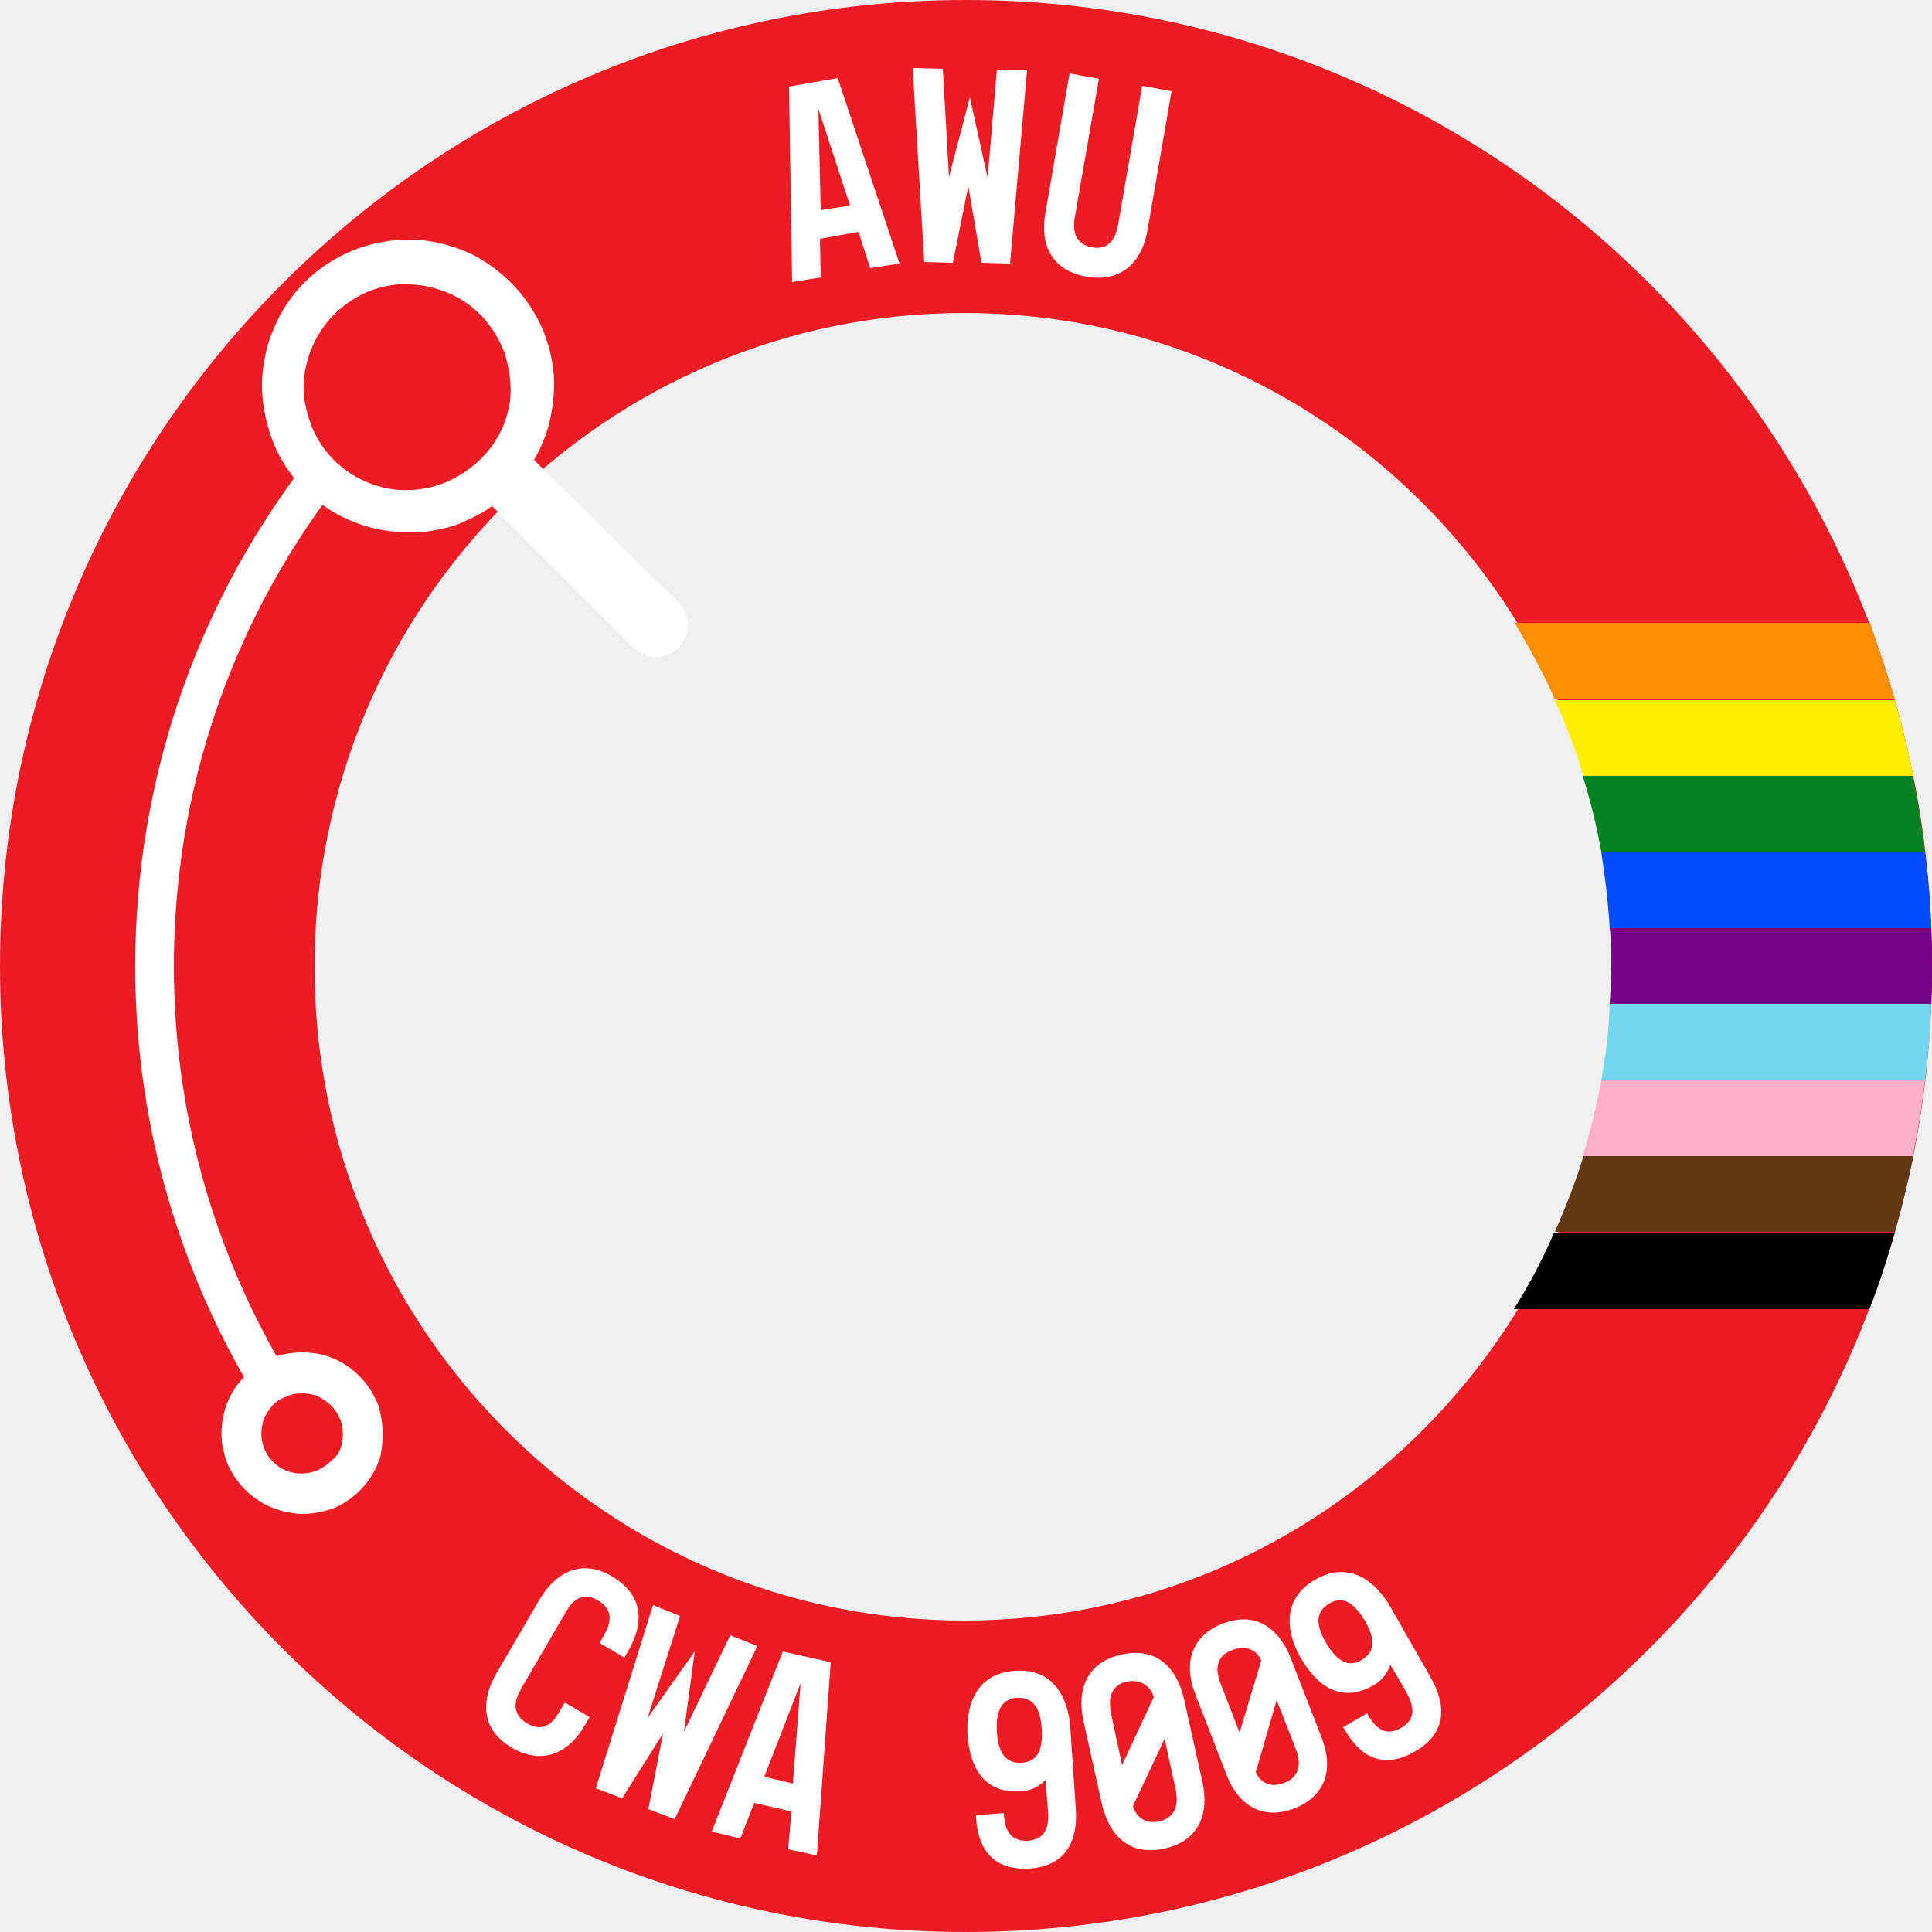
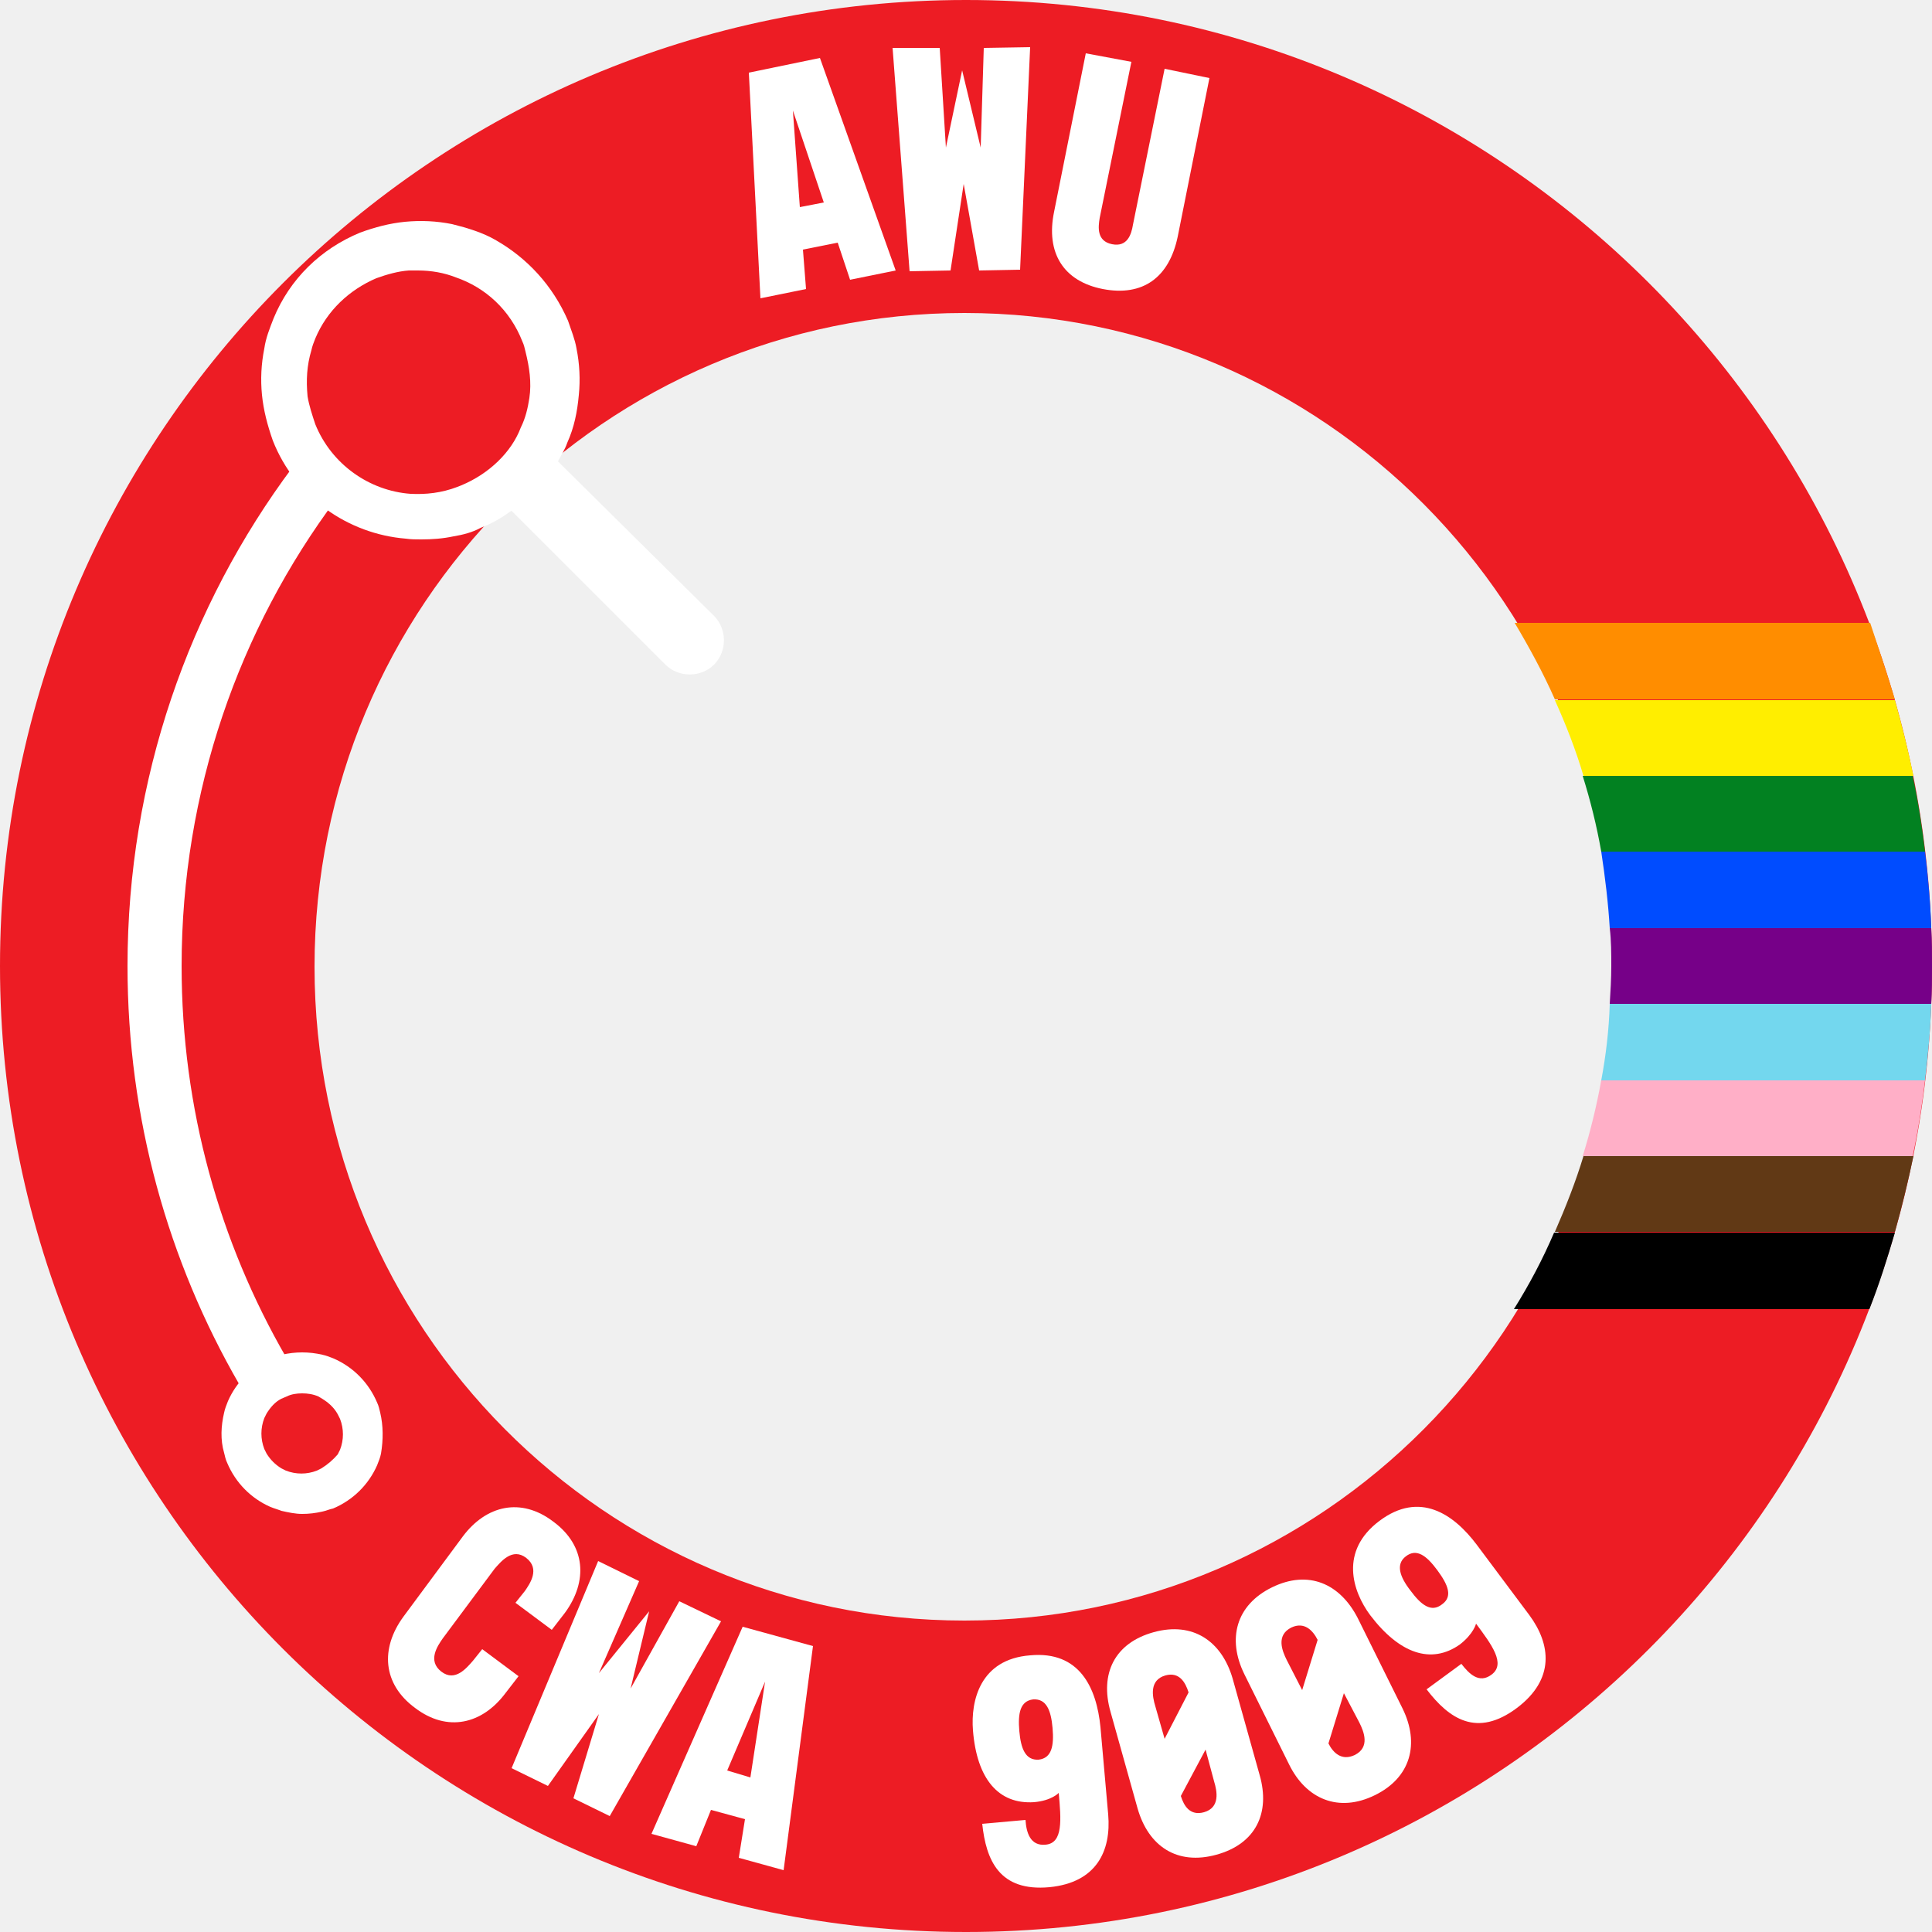
- <svg xmlns="http://www.w3.org/2000/svg" xmlns:ns1="http://vectornator.io" version="1.1" id="Layer_1" x="0px" y="0px" viewBox="0 0 250 250" width="250px" height="250px" style="enable-background:new 0 0 250 250;" xml:space="preserve">
+ <svg xmlns="http://www.w3.org/2000/svg" xmlns:ns1="http://vectornator.io" version="1.1" id="Layer_1" x="0px" y="0px" width="250px" height="250px" viewBox="0 0 250 250" style="enable-background:new 0 0 250 250;" xml:space="preserve">
  <style type="text/css">
	.st0{fill:#ED1C24;}
	.st1{fill:none;}
- 	.st2{enable-background:new    ;}
- 	.st3{fill:#FFFFFF;}
+ 	.st2{fill:#FFFFFF;}
+ 	.st3{enable-background:new    ;}
	.st4{fill:#FF8D00;}
	.st5{fill:#FFEE00;}
	.st6{fill:#028121;}
	.st7{fill:#004CFF;}
	.st8{fill:#760088;}
	.st9{fill:#73D7EE;}
	.st10{fill:#FFAFC7;}
	.st11{fill:#613915;}
- 	.st12{fill:none;stroke:#FFFFFF;stroke-width:5;stroke-miterlimit:3.277;}
+ 	.st12{fill:none;stroke:#FFFFFF;stroke-width:7;stroke-miterlimit:3.277;}
</style>
  <g id="g2896" ns1:layerName="g2896">
    <path class="st0" d="M125,0C56,0,0,56,0,125s56,125,125,125s125-56,125-125S194,0,125,0z M124.8,40.5c46.5,0,84.1,37.9,84.1,84.6   s-37.7,84.6-84.1,84.6c-46.5,0-84.1-37.9-84.1-84.6C40.7,78.4,78.3,40.5,124.8,40.5z" />
  </g>
-   <circle class="st1" cx="125" cy="125" r="91" />
-   <g class="st2">
-     <path class="st3" d="M102.5,36.5l-0.4-25.3l6.3-1.1l8,24l-3.8,0.6l-1.5-4.7l-5,0.9l0.1,5L102.5,36.5z M110,26.6l-4.1-12.5l0.3,13.1   L110,26.6z" />
+   <g>
+     <circle class="st1" cx="125" cy="125" r="90" />
+     <path class="st2" d="M96.9,9.4l9.2-1.9l9.8,27.5l-5.9,1.2l-1.6-4.8l-4.5,0.9l0.4,5.1l-5.9,1.2L96.9,9.4z M106.6,26.2l-4-11.9   l0.9,12.5L106.6,26.2z" />
+     <path class="st2" d="M121.6,6.2l0.8,12.9l2.1-10l2.4,10l0.4-12.9l6-0.1L132,34.9l-5.3,0.1l-2-11.2L123,35l-5.3,0.1l-2.2-28.9   L121.6,6.2z" />
+     <path class="st2" d="M146.4,8l-4.1,20.2c-0.2,1.2-0.4,3,1.6,3.4s2.5-1.3,2.7-2.5l4.1-20.2l5.8,1.2l-4.1,20.5   c-1.1,5.3-4.5,7.8-9.7,6.8c-5.1-1-7.4-4.7-6.3-10l4.1-20.5L146.4,8z" />
  </g>
-   <g class="st2">
-     <path class="st3" d="M118.1,8.8l3.9,0.1l0.8,14l2.7-10.3l2.3,10.4L129,9l3.9,0.1l-2.2,25l-3.7-0.1l-1.7-9.9l-2,9.9l-3.7-0.1   L118.1,8.8z" />
+   <g>
+     <circle class="st1" cx="125" cy="125" r="119" />
+     <path class="st2" d="M71.6,196.9c4.2,3.1,4.5,7.7,1.5,11.8l-1.7,2.2l-4.7-3.5l1.2-1.5c0.7-1,2-2.9,0.2-4.3   c-1.8-1.4-3.3,0.5-4.1,1.4l-6.7,9c-0.7,1-2,2.9-0.2,4.3s3.3-0.5,4.1-1.4l1.2-1.5l4.7,3.5l-1.7,2.2c-3,4-7.5,5.1-11.7,1.9   c-4.2-3.1-4.5-7.7-1.5-11.8l7.7-10.4C62.9,194.8,67.4,193.7,71.6,196.9z" />
+     <path class="st2" d="M82.7,204.6l-5.2,11.9l6.5-8l-2.4,10l6.3-11.3l5.4,2.6L78.9,235l-4.7-2.3l3.3-10.9l-6.6,9.3l-4.7-2.3L77.4,202   L82.7,204.6z" />
+     <path class="st2" d="M96.1,210.5l9.1,2.5l-3.8,29l-5.8-1.6l0.8-5l-4.4-1.2l-1.9,4.7l-5.8-1.6L96.1,210.5z M97.1,230l1.9-12.4   l-4.9,11.5L97.1,230z" />
+     <path class="st2" d="M125.9,223.9c-0.3-3.8,0.9-9.2,7.4-9.7c6.4-0.6,8.6,4.2,9.1,9.3l1,11.3c0.4,4.7-1.5,8.8-7.6,9.4   c-6.5,0.6-8.2-3.5-8.7-8.2l5.6-0.5c0.1,1.6,0.6,3.4,2.6,3.2c2.3-0.2,2-3.3,1.7-6.7c0,0-0.9,1-3.2,1.2   C129.2,233.5,126.4,230.2,125.9,223.9z M136.2,223.6c-0.2-2.3-0.8-3.8-2.5-3.7c-1.7,0.2-2,1.8-1.8,4.1c0.2,2.3,0.8,3.8,2.5,3.7   C136.1,227.5,136.4,225.9,136.2,223.6z" />
+     <path class="st2" d="M159.5,217.2l3.5,12.5c1.4,4.9-0.5,8.9-5.6,10.3c-5.1,1.4-8.8-1.1-10.2-6l-3.5-12.5c-1.4-4.9,0.5-8.9,5.6-10.3   C154.4,209.8,158.1,212.4,159.5,217.2z M150.7,225l3.1-6c-0.4-1.3-1.2-2.7-3-2.2c-2.1,0.6-1.7,2.7-1.3,4L150.7,225z M156,226.4   l-3.2,6c0.4,1.3,1.2,2.6,3,2.1c2.1-0.6,1.7-2.7,1.3-4L156,226.4z" />
+     <path class="st2" d="M175.7,209.4l5.8,11.7c2.2,4.5,1.1,8.9-3.6,11.2c-4.7,2.3-8.9,0.5-11.1-4l-5.8-11.7c-2.2-4.5-1.1-8.9,3.6-11.2   S173.4,204.9,175.7,209.4z M168.5,218.7l2-6.5c-0.6-1.2-1.7-2.4-3.4-1.6c-2,1-1.2,3-0.6,4.2L168.5,218.7z M173.9,219.1l-2,6.5   c0.6,1.2,1.7,2.3,3.4,1.5c2-1,1.2-3,0.6-4.2L173.9,219.1z" />
+     <path class="st2" d="M177.3,209c-2.3-3.1-4-8.3,1.2-12.2c5.2-3.9,9.6-0.9,12.6,3.1l6.8,9.1c2.8,3.8,3.3,8.3-1.6,12   c-5.2,3.9-8.8,1.4-11.7-2.4l4.5-3.3c1,1.3,2.3,2.6,3.9,1.4c1.9-1.4,0-3.9-2-6.6c0,0-0.3,1.3-2.1,2.7   C185.2,215.4,181.1,214,177.3,209z M186,203.2c-1.4-1.9-2.7-2.9-4.1-1.8c-1.3,1-0.8,2.6,0.6,4.4c1.4,1.9,2.7,2.9,4.1,1.8   C188,206.6,187.4,205.1,186,203.2z" />
  </g>
-   <g class="st2">
-     <path class="st3" d="M135.3,27.4l3.1-17.9l3.8,0.7L139.1,28c-0.2,1-0.5,3.5,2.2,4c2.7,0.5,3.2-2,3.4-3l3.1-17.9l3.8,0.7l-3.1,17.9   c-0.7,4.2-3.4,6.9-7.9,6.1C136.1,35,134.5,31.7,135.3,27.4z" />
-   </g>
-   <circle class="st1" cx="125" cy="125" r="116.5" />
-   <g class="st2">
-     <path class="st3" d="M79.2,204c4.6,2.7,3.8,6.7,2.1,9.6l-0.5,0.9l-3.2-1.9l0.5-0.9c0.5-0.9,1.8-3.1-0.7-4.6s-3.8,0.8-4.3,1.7   l-5.6,9.6c-0.5,0.9-1.8,3.1,0.7,4.6s3.8-0.8,4.3-1.7l0.6-1l3.2,1.9l-0.6,1c-2.1,3.7-5.5,5.2-9.4,3c-4.6-2.7-3.7-6.8-2.1-9.6   l5.6-9.6C72,203.3,75.4,201.7,79.2,204z" />
-   </g>
-   <g class="st2">
-     <path class="st3" d="M84.5,207.7l3.5,1.4l-4.2,13.2l6.1-8.6l-1.4,10.4l6-12.5L98,213l-10.7,22.4l-3.4-1.3l1.9-9.8l-5.3,8.4   l-3.4-1.3L84.5,207.7z" />
-   </g>
-   <g class="st2">
-     <path class="st3" d="M92.1,237l9.2-23.3l6.2,1.4l-1.8,25l-3.7-0.8l0.4-4.9l-4.8-1.1l-1.8,4.6L92.1,237z M102.6,230.8l1-13   l-4.7,12.1L102.6,230.8z" />
-   </g>
-   <g class="st2">
+   <g class="st3">
</g>
-   <g class="st2">
-     <path class="st3" d="M126.3,235.3l0-0.4l3.6-0.3l0,0.2c0.1,1.5,0.5,3.5,3.1,3.4c2.4-0.2,2.8-2,2.6-4l-0.3-3.9   c-0.3,0.3-1.3,1.4-3.2,1.5c-4.7,0.3-6.6-3-6.9-7.3c-0.2-3.2,0.7-7.9,6.1-8.3c5.4-0.4,7,4.1,7.2,7.4l0.7,10.4c0.3,4-1.1,7.5-6.1,7.8   C128.4,242,126.6,239.2,126.3,235.3z M129,224.1c0.2,3.1,1.4,4.1,3.2,4c1.8-0.1,2.8-1.3,2.6-4.4c-0.2-3.1-1.4-4.1-3.2-4   C129.9,219.8,128.8,221,129,224.1z" />
-   </g>
-   <g class="st2">
-     <path class="st3" d="M153.2,219.8l2.4,10.8c0.9,4.2-0.5,7.6-4.9,8.6c-4.4,1-7.1-1.5-8.1-5.7l-2.4-10.8c-0.9-4.2,0.5-7.6,4.9-8.6   C149.5,213.1,152.2,215.6,153.2,219.8z M143.8,221.9l1.4,6.5l4.1-8.8c-0.3-1.1-1.4-2.4-3.5-2C143.1,218.2,143.6,220.9,143.8,221.9z    M152.1,231.4l-1.4-6.4l-4.1,8.7c0.3,1.1,1.3,2.4,3.4,2C152.8,235,152.3,232.4,152.1,231.4z" />
-   </g>
-   <g class="st2">
-     <path class="st3" d="M167,214.5l4,10.3c1.6,4,0.6,7.6-3.5,9.2s-7.3-0.4-8.8-4.4l-4-10.3c-1.6-4-0.6-7.6,3.5-9.2   S165.4,210.5,167,214.5z M158,218l2.4,6.2l2.8-9.3c-0.4-1.1-1.7-2.2-3.7-1.4C156.7,214.5,157.6,217,158,218z M167.6,226.1l-2.4-6.1   l-2.7,9.3c0.4,1.1,1.7,2.2,3.7,1.4C168.9,229.6,168,227.1,167.6,226.1z" />
-   </g>
-   <g class="st2">
-     <path class="st3" d="M174,223.8l-0.2-0.3l3.1-1.8l0.1,0.2c0.8,1.3,2,3,4.3,1.7c2.1-1.2,1.6-3,0.6-4.8l-2-3.4   c-0.1,0.4-0.6,1.8-2.2,2.7c-4.1,2.3-7.2,0.2-9.4-3.6c-1.6-2.8-2.8-7.4,1.9-10.1c4.7-2.7,8.1,0.7,9.7,3.5l5.2,9.1   c2,3.5,2.3,7.2-2.1,9.7C178.9,229,176,227.3,174,223.8z M171.6,212.6c1.6,2.7,3.1,3.1,4.6,2.2s2-2.4,0.4-5.1s-3.1-3.1-4.6-2.2   S170,209.9,171.6,212.6z" />
-   </g>
  <path class="st4" d="M245.2,90.5h-44c-1.5-3.4-3.3-6.7-5.2-9.9h46C243.1,83.9,244.2,87.2,245.2,90.5z" />
  <path class="st5" d="M247.6,100.4h-42.7c-1-3.4-2.3-6.7-3.7-9.8h44C246.1,93.8,246.9,97,247.6,100.4z" />
  <path class="st6" d="M249.1,110.2h-41.9c-0.6-3.4-1.4-6.6-2.4-9.8h42.7C248.2,103.6,248.7,106.9,249.1,110.2z" />
  <path class="st7" d="M249.9,120.1h-41.6c-0.2-3.3-0.6-6.6-1.1-9.9h41.9C249.5,113.5,249.8,116.8,249.9,120.1z" />
  <path class="st8" d="M250,125c0,1.7,0,3.3-0.1,4.9h-41.6c0.1-1.6,0.2-3.3,0.2-4.9s0-3.3-0.2-4.9h41.6C250,121.7,250,123.3,250,125z" />
  <path class="st9" d="M249.9,129.9c-0.1,3.3-0.4,6.6-0.8,9.9h-41.9c0.6-3.2,1-6.5,1.1-9.9H249.9z" />
  <path class="st10" d="M249.1,139.8c-0.4,3.3-0.9,6.6-1.6,9.8h-42.7c1-3.2,1.8-6.5,2.4-9.8H249.1z" />
  <path class="st11" d="M247.6,149.6c-0.7,3.3-1.5,6.6-2.4,9.8h-44c1.4-3.2,2.7-6.5,3.7-9.8H247.6z" />
  <path d="M245.2,159.5c-1,3.4-2,6.6-3.3,9.9h-46c2-3.2,3.7-6.4,5.2-9.9H245.2z" />
  <path class="st1" d="M179.4,169.3H197c-14.9,24.1-41.5,40.2-72,40.2c-46.7,0-84.5-37.8-84.5-84.5S78.3,40.5,125,40.5  c30.4,0,57.1,16.1,72,40.2h-17.5v88.6H179.4z" />
  <path class="st1" d="M250,125c0,1.7,0,3.3-0.1,4.9c-0.1,3.3-0.4,6.6-0.8,9.9c-0.4,3.3-0.9,6.6-1.6,9.8c-0.7,3.3-1.5,6.6-2.4,9.8  c-1,3.4-2,6.6-3.3,9.9C224,216.5,178.4,250,125,250C56,250,0,194,0,125S56,0,125,0c53.4,0,99,33.5,116.9,80.7  c1.2,3.2,2.3,6.5,3.3,9.9c0.9,3.2,1.7,6.5,2.4,9.8c0.6,3.2,1.2,6.5,1.6,9.8c0.4,3.2,0.7,6.5,0.8,9.9C250,121.7,250,123.3,250,125z" />
-   <path class="st3" d="M61.8,33.3c-1.6-0.9-3.4-1.5-5.2-1.9s-3.7-0.5-5.6-0.3c-1.8,0.2-3.6,0.6-5.3,1.3c-4.7,1.9-8.4,5.5-10.3,10.2  c-0.5,1.2-0.9,2.3-1.1,3.6c-0.4,1.8-0.5,3.7-0.3,5.5s0.6,3.6,1.3,5.4c2.7,6.8,9,11.1,15.8,11.7c0.6,0.1,1.2,0.1,1.8,0.1  c1.3,0,2.6-0.1,3.9-0.4c1.1-0.2,2.2-0.5,3.2-1c1.2-0.5,2.4-1.1,3.5-1.9c0.1,0,0.1-0.1,0.2-0.1l0.1,0.1L82,83.8  c1.6,1.6,4.2,1.6,5.8,0l0,0c1.6-1.6,1.6-4.2,0-5.8l0,0L69.4,59.8c-0.1-0.1-0.2-0.2-0.3-0.3c0.4-0.7,0.8-1.4,1.1-2.2  c0.8-1.8,1.2-3.7,1.4-5.7c0.2-1.8,0.1-3.7-0.3-5.5c-0.2-1.1-0.6-2.2-1-3.3C68.5,38.6,65.5,35.4,61.8,33.3 M57.7,62.4  c-0.2,0.1-0.3,0.1-0.5,0.2c-1.9,0.7-3.8,0.9-5.6,0.8c-4.9-0.4-9.4-3.5-11.3-8.3c-0.4-1.1-0.7-2.2-0.9-3.3c-0.2-1.9-0.1-3.7,0.5-5.5  c0.1-0.5,0.3-0.9,0.5-1.4c1.4-3.3,4-5.8,7.3-7.2c1.3-0.5,2.6-0.8,3.9-0.9c0.4,0,0.7,0,1.1,0c1.6,0,3.1,0.3,4.5,0.8  c3.5,1.2,6.4,3.9,7.9,7.6c0.2,0.4,0.3,0.8,0.4,1.2c0.5,1.8,0.7,3.7,0.5,5.5c-0.2,1.2-0.5,2.4-1,3.5C63.6,58.5,61,61,57.7,62.4  L57.7,62.4z" />
-   <path class="st3" d="M49.2,182.8c-0.1-0.4-0.2-0.9-0.4-1.3c-1.1-2.6-3.1-4.6-5.6-5.7c-0.5-0.2-1-0.4-1.5-0.5c-1.7-0.4-3.5-0.4-5.2,0  c-0.4,0.1-0.9,0.2-1.3,0.4c-2.6,1.1-4.6,3.1-5.7,5.6c-0.2,0.5-0.4,1-0.5,1.5c-0.4,1.7-0.5,3.5,0,5.2c0.1,0.4,0.2,0.9,0.4,1.3  c1.1,2.6,3.1,4.6,5.6,5.7c0.5,0.2,0.9,0.3,1.4,0.5c0.9,0.2,1.8,0.4,2.7,0.4s1.7-0.1,2.6-0.3c0.5-0.1,0.9-0.3,1.4-0.4  c2.6-1.1,4.6-3.1,5.7-5.6c0.2-0.5,0.4-1,0.5-1.5C49.6,186.3,49.6,184.5,49.2,182.8L49.2,182.8z M41.6,190c-0.2,0.1-0.4,0.2-0.6,0.3  c-1.3,0.5-2.7,0.5-4,0c-0.2-0.1-0.4-0.2-0.6-0.3c-0.8-0.5-1.4-1.1-1.9-1.9c-0.1-0.2-0.2-0.4-0.3-0.6c-0.5-1.3-0.5-2.7,0-4  c0.1-0.2,0.2-0.4,0.3-0.6c0.5-0.8,1.1-1.5,1.9-1.9c0.2-0.1,0.5-0.2,0.7-0.3c0.6-0.3,1.3-0.4,2-0.4s1.4,0.1,2.1,0.4  c0.2,0.1,0.3,0.2,0.5,0.3c0.8,0.5,1.5,1.1,2,2c0.1,0.2,0.2,0.4,0.3,0.6c0.5,1.3,0.5,2.7,0,4c-0.1,0.2-0.2,0.4-0.3,0.6  C43.1,188.9,42.4,189.5,41.6,190L41.6,190z" />
+   <path class="st2" d="M49.2,182.8c-0.1-0.4-0.2-0.9-0.4-1.3c-1.1-2.6-3.1-4.6-5.6-5.7c-0.5-0.2-1-0.4-1.5-0.5c-1.7-0.4-3.5-0.4-5.2,0  c-0.4,0.1-0.9,0.2-1.3,0.4c-2.6,1.1-4.6,3.1-5.7,5.6c-0.2,0.5-0.4,1-0.5,1.5c-0.4,1.7-0.5,3.5,0,5.2c0.1,0.4,0.2,0.9,0.4,1.3  c1.1,2.6,3.1,4.6,5.6,5.7c0.5,0.2,0.9,0.3,1.4,0.5c0.9,0.2,1.8,0.4,2.7,0.4s1.7-0.1,2.6-0.3c0.5-0.1,0.9-0.3,1.4-0.4  c2.6-1.1,4.6-3.1,5.7-5.6c0.2-0.5,0.4-1,0.5-1.5C49.6,186.3,49.6,184.5,49.2,182.8L49.2,182.8z M41.6,190c-0.2,0.1-0.4,0.2-0.6,0.3  c-1.3,0.5-2.7,0.5-4,0c-0.2-0.1-0.4-0.2-0.6-0.3c-0.8-0.5-1.4-1.1-1.9-1.9c-0.1-0.2-0.2-0.4-0.3-0.6c-0.5-1.3-0.5-2.7,0-4  c0.1-0.2,0.2-0.4,0.3-0.6c0.5-0.8,1.1-1.5,1.9-1.9c0.2-0.1,0.5-0.2,0.7-0.3c0.6-0.3,1.3-0.4,2-0.4s1.4,0.1,2.1,0.4  c0.2,0.1,0.3,0.2,0.5,0.3c0.8,0.5,1.5,1.1,2,2c0.1,0.2,0.2,0.4,0.3,0.6c0.5,1.3,0.5,2.7,0,4c-0.1,0.2-0.2,0.4-0.3,0.6  C43.1,188.9,42.4,189.5,41.6,190L41.6,190z" />
  <path class="st12" d="M34,177.4C25.1,162,20,144.1,20,125c0-23.4,7.7-45.1,20.7-62.5" />
+   <path class="st2" d="M64.2,31.1c-1.7-1-3.7-1.6-5.7-2.1c-2-0.4-4-0.5-6.1-0.3c-2,0.2-3.9,0.7-5.8,1.4c-5.1,2.1-9.1,6-11.2,11.1  c-0.5,1.3-1,2.5-1.2,3.9c-0.4,2-0.5,4-0.3,6s0.7,3.9,1.4,5.9c2.9,7.4,9.8,12.1,17.2,12.7c0.7,0.1,1.3,0.1,2,0.1  c1.4,0,2.8-0.1,4.2-0.4c1.2-0.2,2.4-0.5,3.5-1.1c1.3-0.5,2.6-1.2,3.8-2.1c0.1,0,0.1-0.1,0.2-0.1l0.1,0.1L86.1,86  c1.7,1.7,4.6,1.7,6.3,0l0,0c1.7-1.7,1.7-4.6,0-6.3l0,0L72.5,60c-0.1-0.1-0.2-0.2-0.3-0.3c0.4-0.8,0.9-1.5,1.2-2.4  c0.9-2,1.3-4,1.5-6.2c0.2-2,0.1-4-0.3-6c-0.2-1.2-0.7-2.4-1.1-3.6C71.5,36.9,68.2,33.4,64.2,31.1 M59.7,62.8  c-0.2,0.1-0.3,0.1-0.5,0.2c-2.1,0.8-4.1,1-6.1,0.9c-5.3-0.4-10.2-3.8-12.3-9c-0.4-1.2-0.8-2.4-1-3.6c-0.2-2.1-0.1-4,0.5-6  c0.1-0.5,0.3-1,0.5-1.5c1.5-3.6,4.4-6.3,7.9-7.8c1.4-0.5,2.8-0.9,4.2-1c0.4,0,0.8,0,1.2,0c1.7,0,3.4,0.3,4.9,0.9  c3.8,1.3,7,4.2,8.6,8.3c0.2,0.4,0.3,0.9,0.4,1.3c0.5,2,0.8,4,0.5,6c-0.2,1.3-0.5,2.6-1.1,3.8C66.2,58.5,63.3,61.3,59.7,62.8  L59.7,62.8z" />
</svg>
